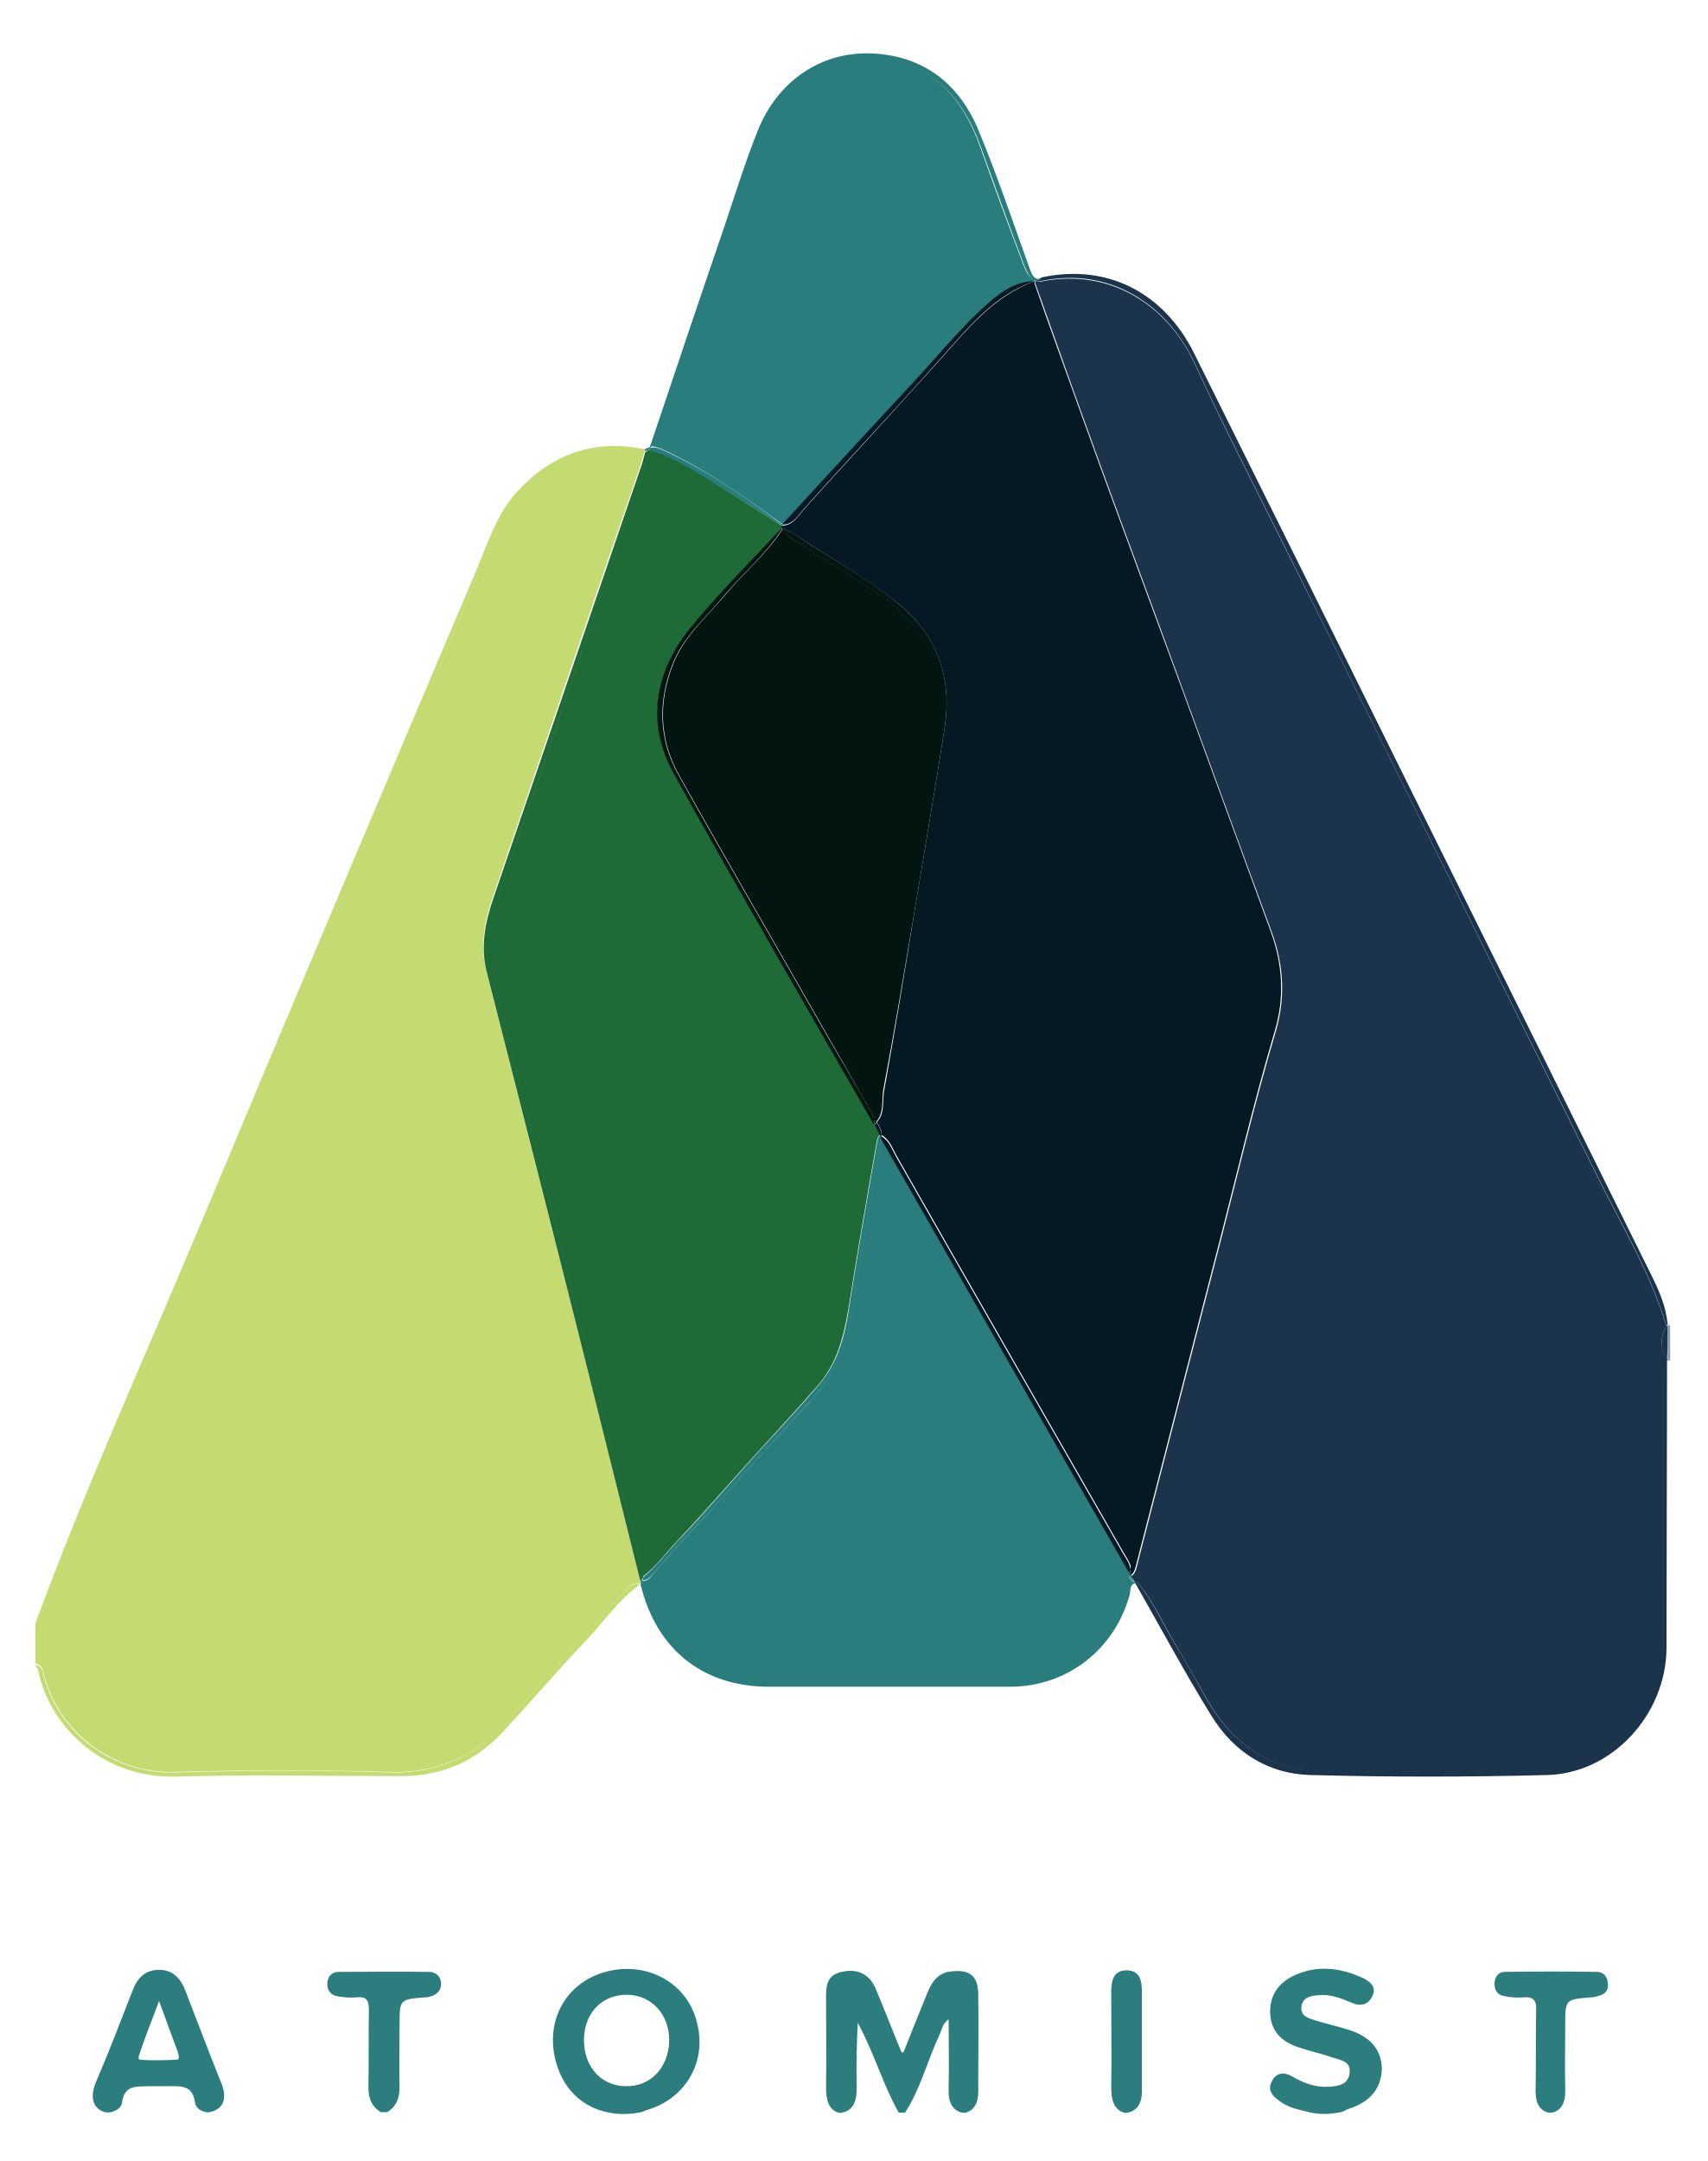
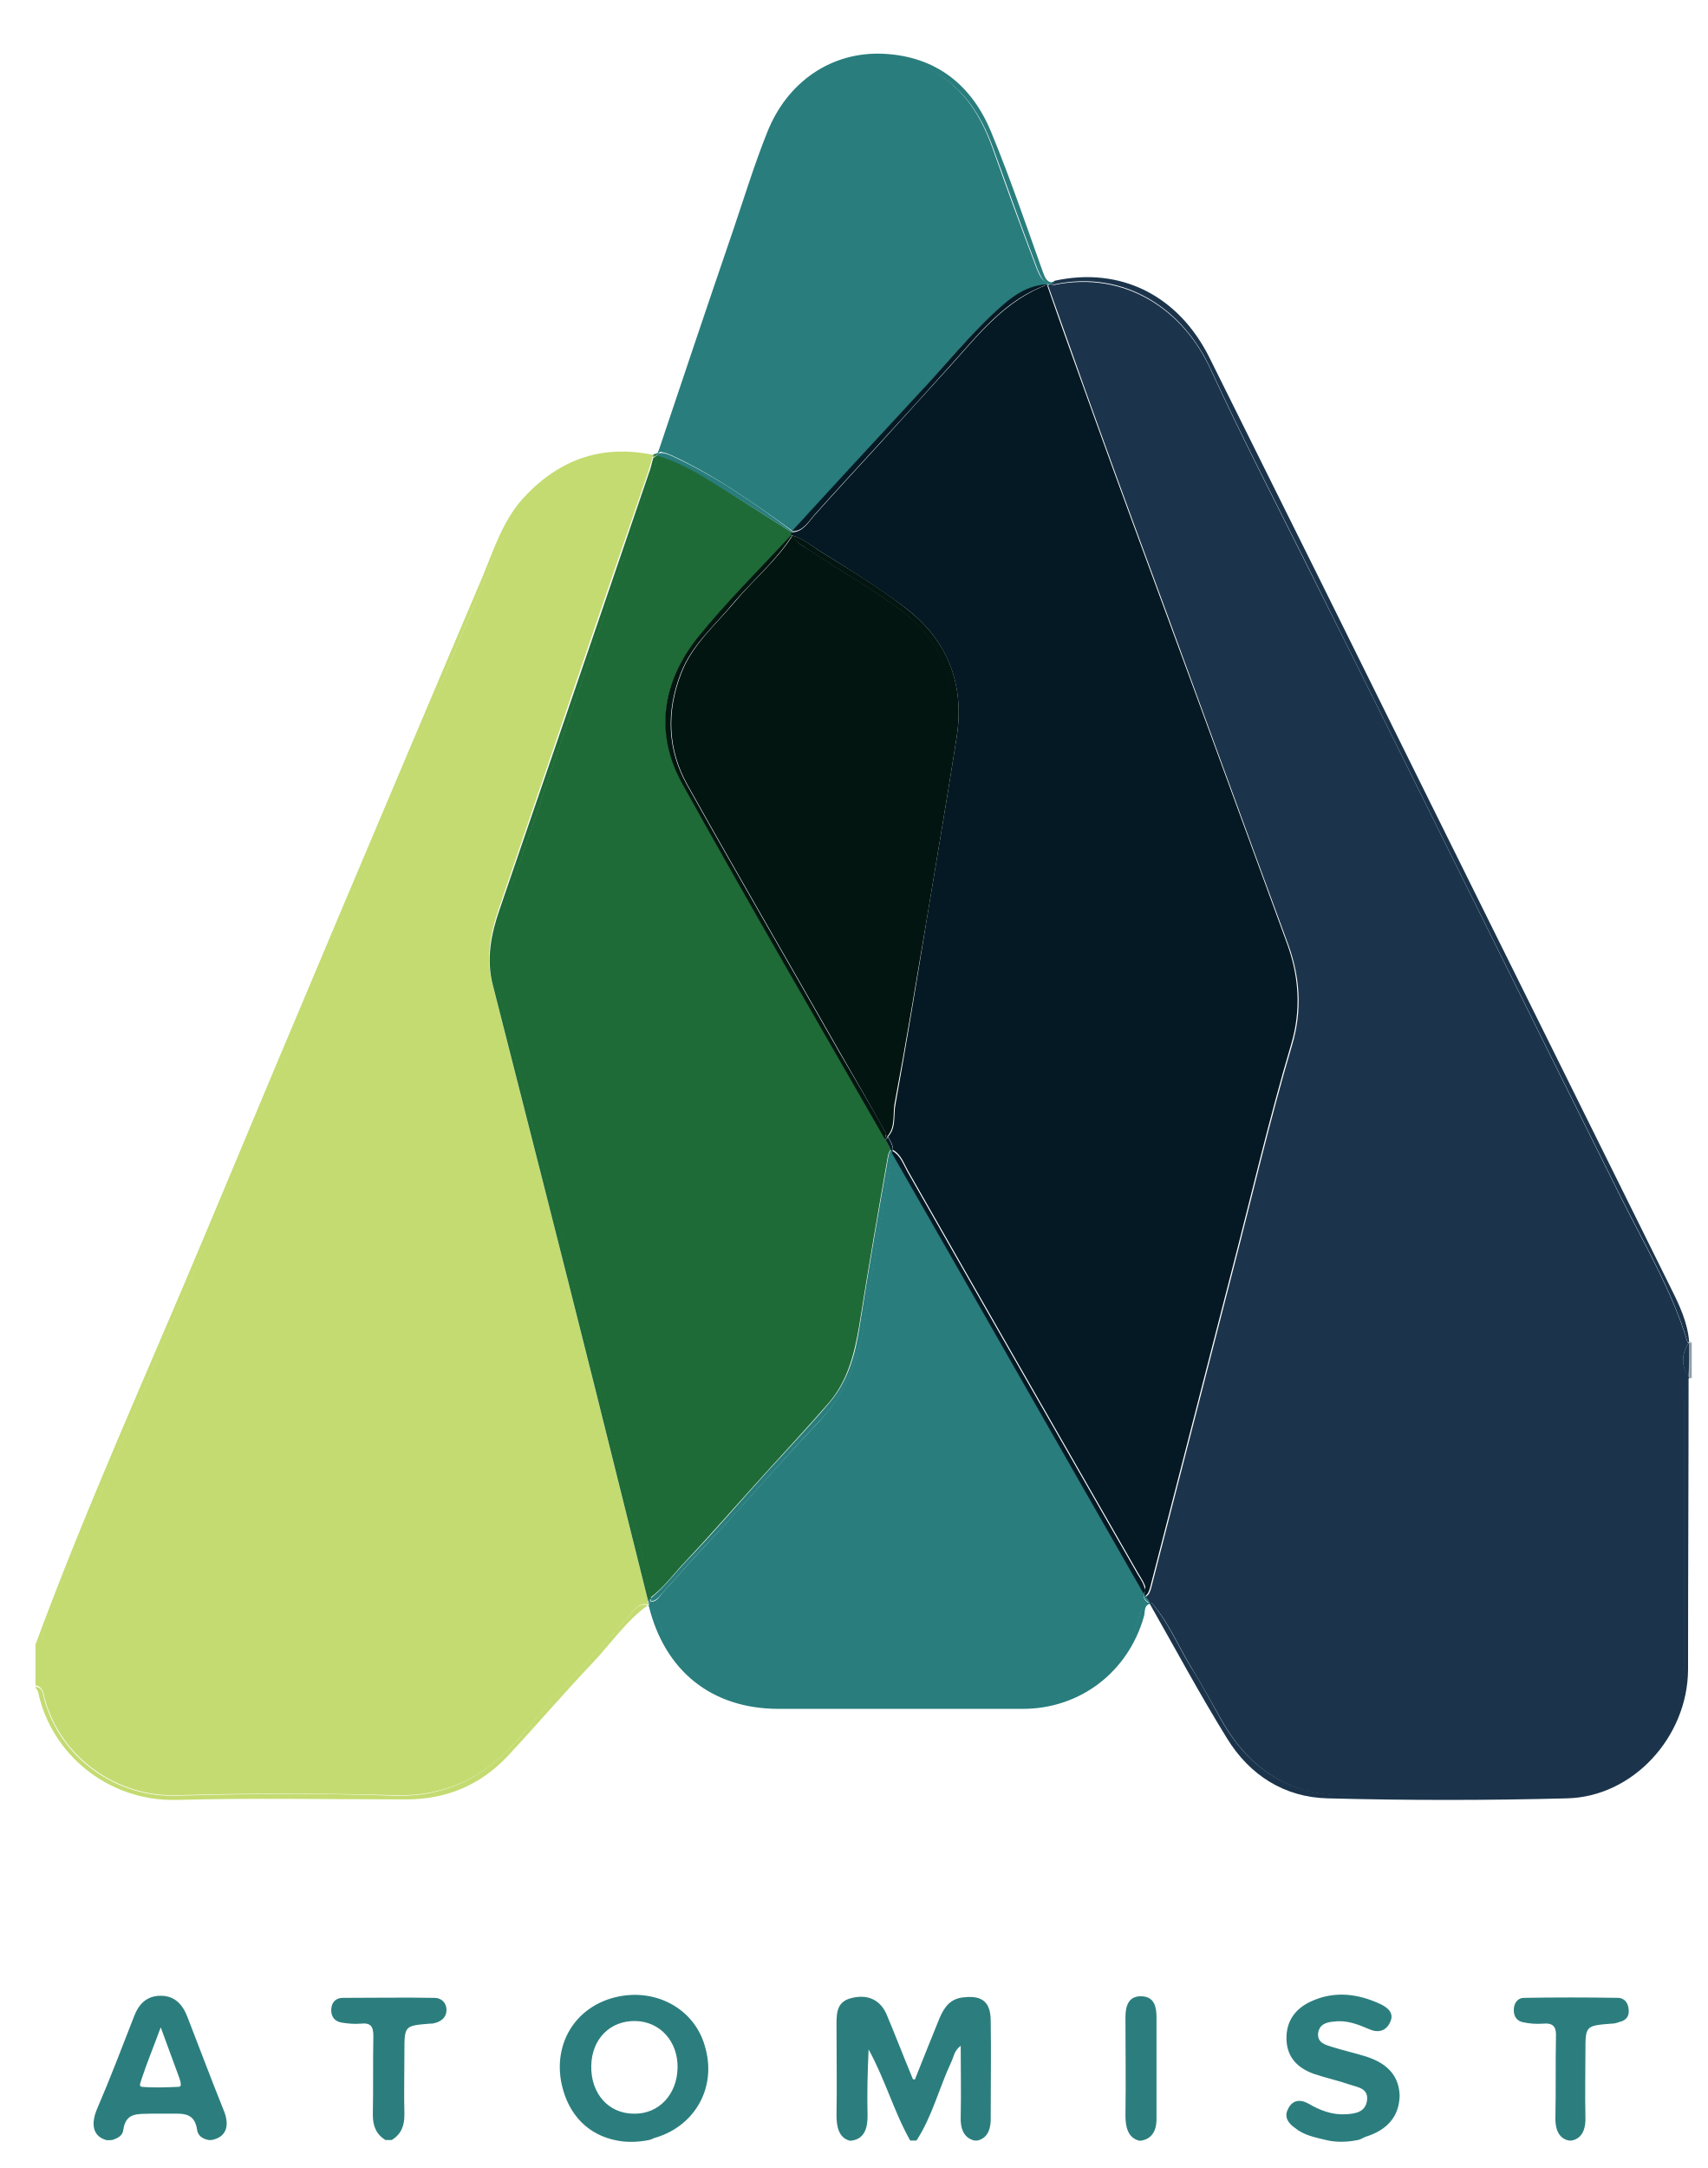
- <svg xmlns="http://www.w3.org/2000/svg" viewBox="1.68 4.00 328.64 416.00">
+ <svg xmlns="http://www.w3.org/2000/svg" viewBox="1.76 4.08 324.48 411.84">
  <style>.st369{fill:#c4db71}.st371{fill:#909ca8}.st372{fill:#1b344b}.st373{fill:#1f6b37}.st374{fill:#297d7d}.st375{fill:#041924}.st376{fill:#031510}</style>
  <path d="M10.3 326.9c3.2 11.4 14 18.6 25.2 18.2 13.7-.4 27.5-.4 41.2 0 10.2.3 17.8-3.8 24.1-11.3 6.6-7.8 13.8-15.1 20.6-22.9.9-1.1 1.9-2.5 3.6-2-.1-.3-.1-.7-.2-1-3.5-13.9-6.9-27.8-10.4-41.7-6.3-25.1-12.7-50.2-19.1-75.3-1.3-5-.3-9.7 1.3-14.4 9.4-27.6 18.8-55.2 28.3-82.7.3-1 .6-2 .9-3.1-4-.2-8-.6-12 .6-7 2.2-12.3 6.2-15.4 12.9C93.3 115 89 126.1 84.3 137c-12.8 30.3-25.5 60.6-38.3 90.9-11.5 27.4-23 54.8-34.6 82.2-.6 1.5-1.1 3.1-1.5 4.6-.2.7-.2 1.7-1.4 1.6v7.9c1.6.4 1.5 1.8 1.8 2.7z" class="st369" />
  <path d="M9.9 314.9c.4-1.6.9-3.1 1.5-4.6 11.6-27.4 23-54.8 34.6-82.2 12.8-30.3 25.5-60.6 38.3-90.9 4.6-11 9-22.1 14.1-32.8 3.2-6.7 8.5-10.7 15.4-12.9 4-1.2 8-.9 12-.6 0-.1.1-.3.1-.4-10-2.1-18.2 1-24.9 8.4-3.7 4.2-5.4 9.5-7.5 14.6-17.7 41.7-35.4 83.5-52.9 125.4-10.8 25.8-22.4 51.3-32.1 77.6 1.2.1 1.2-.9 1.4-1.6zM35.3 346c14.5-.4 29.1-.1 43.6-.1 7.7 0 14.1-2.7 19.3-8.2 5.5-5.9 10.8-12.1 16.4-18 3.4-3.6 6.2-7.8 10.3-10.7-1.8-.5-2.7 1-3.6 2-6.8 7.7-14 15-20.6 22.9-6.4 7.5-13.9 11.6-24.1 11.3-13.7-.5-27.5-.4-41.2 0-11.2.4-22-6.8-25.2-18.2-.3-1-.2-2.4-1.8-2.5.2.3.5.7.6 1 2.5 11.8 13.3 20.8 26.3 20.5z" class="st369" />
  <path fill="none" d="M36 399c-1.1-3-2.2-6-3.6-9.8-1.4 3.8-2.5 6.8-3.6 9.7-.2.5-.7 1.5 0 1.6 2.3.2 4.6.1 7 0 .6 0 .5-.8.4-1.2-.2-.1-.2-.2-.2-.3zm86.5-10.9c-4.8-.1-8.3 3.4-8.4 8.5-.1 5.3 3.2 9 8.1 9.1 4.7 0 8.2-3.6 8.3-8.7.1-5-3.3-8.8-8-8.9z" />
  <path fill="#2c7e7e" d="M190 388c0-3.6-1.6-4.9-5.1-4.5-2.5.2-3.7 1.8-4.6 3.9-1.5 3.7-3 7.4-4.7 11.7h-.1c-.1 0-.2 0-.3-.1-1.9-4.6-3.4-8.5-5-12.3-1.2-2.7-3.5-3.8-6.5-3.1-2.8.6-3 2.6-3 4.9 0 5.8.1 11.6 0 17.4 0 2.1.4 4.2 2.4 4.8.2.1.4 0 .6 0 2.4-.4 2.9-2.5 2.9-4.7-.1-4.2 0-8.3.2-12.6 3.1 5.6 4.8 11.8 7.9 17.3h1.2c3-4.6 4.3-10 6.6-14.9.5-1 .5-2.1 1.8-3.1 0 4.7.1 9.1 0 13.4-.1 2.2.5 4.1 2.6 4.6h.6c2.1-.5 2.6-2.5 2.5-4.7 0-6 .1-12 0-18zm-71.4-4.5c-7.6 1.9-11.8 8.9-10.1 16.6 1.3 5.8 5.1 9.6 10.5 10.6 2 .4 4.1.3 6.1-.1.5-.1.9-.4 1.4-.5 7.4-2.3 11.5-9.6 9.2-17.3-2-7.2-9.5-11.2-17.1-9.3zm3.6 22.1c-4.8 0-8.2-3.8-8.1-9.1.1-5.1 3.6-8.6 8.4-8.5 4.7.1 8.1 3.9 8 8.9-.1 5.1-3.6 8.8-8.3 8.7zm-84.8-18.3c-.9-2.4-2.4-4.1-5.1-4.1-2.7 0-4.2 1.6-5.1 4-2.3 5.9-4.5 11.7-7 17.5-1.1 2.6-1 5.1 1.7 5.9.4.1.8 0 1.2 0 1.2-.4 2-.9 2.1-2 .5-3.3 2.8-2.9 5.2-3H34c2.4 0 4.7-.3 5.2 3 .1 1.1 1 1.8 2.2 2h.6c3-.6 3.4-3 2.2-5.8-2.3-5.7-4.5-11.6-6.8-17.5zm-1.7 13.2c-2.3.1-4.7.2-7 0-.7-.1-.1-1.1 0-1.6 1-3 2.2-5.9 3.6-9.7 1.4 3.8 2.5 6.8 3.6 9.8 0 .1 0 .2.1.3.1.5.3 1.2-.3 1.2zm225.8-5.7c-2.2-.7-4.5-1.2-6.7-1.9-1.3-.4-2.7-.8-2.6-2.5.2-1.8 1.6-2.2 3.1-2.3 2.3-.3 4.4.5 6.5 1.4 1.7.8 3.3.5 4.1-1.3.8-1.7-.4-2.7-1.8-3.4-4.3-2-8.8-2.6-13.3-.5-3 1.4-4.7 3.8-4.6 7.2.1 3.4 2.1 5.4 5.1 6.5 2.3.8 4.7 1.3 7 2.1 1.5.5 3.5.7 3.2 3-.3 2.2-2.2 2.5-3.9 2.6-2.6.2-5-.7-7.2-2-1.6-.9-3.1-.7-3.9 1-.8 1.5 0 2.7 1.3 3.6 1.7 1.4 3.8 1.8 5.9 2.3 2 .5 4.1.4 6.1 0 .5-.1.9-.4 1.4-.6 4.2-1.3 6.4-3.9 6.5-7.8-.1-3.5-2-6-6.2-7.4zM84.3 383.6c-5.8-.1-11.6 0-17.4 0-1.3 0-2.1.8-2.2 2.1-.1 1.5.7 2.4 2 2.6 1.2.2 2.4.3 3.6.2 1.9-.2 2.4.5 2.4 2.4-.1 5 0 10-.1 14.9 0 2.1.6 3.7 2.4 4.8h1.2c1.8-1.1 2.4-2.7 2.4-4.8-.1-4 0-7.9 0-11.9 0-5 0-5 4.8-5.4.3 0 .6 0 .9-.1 1.3-.3 2.3-1.1 2.3-2.5 0-1.3-.9-2.3-2.3-2.3zm226.9 2.1c-.1-1.1-.7-2-1.9-2.1-6-.1-12-.1-18 0-1.1 0-1.8.9-1.9 2-.1 1.3.4 2.3 1.6 2.6 1.3.3 2.6.4 3.9.3 2.1-.2 2.6.7 2.5 2.6-.1 5 0 10-.1 14.9-.1 2.2.4 4.2 2.5 4.7h.6c2.1-.4 2.7-2.4 2.6-4.6-.1-4.1 0-8.1 0-12.2 0-5 0-5 4.9-5.4.5 0 1-.1 1.5-.3 1.4-.3 2-1.2 1.8-2.5zm-89.7 1.6c0-2-.4-3.9-2.8-4-2.5-.1-3.1 1.8-3.1 4 0 6.2.1 12.4 0 18.6 0 2.1.4 4.2 2.5 4.8.2.1.4 0 .6 0 2.2-.4 2.9-2.3 2.8-4.5v-18.9z" />
  <path d="M322.7 259.2v6.5c.2 0 .3 0 .5.1v-6.7c-.2.1-.3.2-.5.1z" class="st371" />
  <path d="M322.7 259v.2c.2 0 .3 0 .5-.1-.2-.1-.3-.1-.5-.1zm0 6.7v.2h.3l.3-.1c-.3-.1-.4-.1-.6-.1z" class="st371" />
  <path d="M322.6 259.2c-.1 0-.1-.1-.2-.1-2.9-9.7-8.1-18.4-12.6-27.4-20.2-40.5-40.1-81.1-60.4-121.6-5.9-11.8-12-23.6-17.5-35.6-5.3-11.8-16.6-19-29.8-16.3-.3 0-.6-.1-.9-.1-.1.1-.2.1-.3.2 3.2 8.9 6.3 17.8 9.5 26.6 4.5 12.5 9.1 24.9 13.7 37.4 7.5 20.4 14.9 40.8 22.4 61.1 2.3 6.3 2.7 12.6.8 19.1-4.3 14.5-7.7 29.2-11.5 43.8l-15.3 59.4c-.2.7-.4 1.4-1.1 1.7.3.4.6.8.8 1.2h.4c3.2 3.6 5 8.1 7.5 12.2 2 3.3 3.9 6.7 5.8 10.1 5.4 9.5 13.2 14.5 24.4 14.3 12.9-.3 25.9 0 38.8-.1 11 0 19.9-6.3 23.6-16.6.8-2.2 1.1-4.5 1.1-6.9v-51c0-1.5-.2-3.1.6-4.5l.3-.3c-1.5-2.2-1.5-4.4-.1-6.6z" class="st372" />
  <path d="M201.2 58c.3.1.6.1.9.1 13.2-2.8 24.5 4.5 29.8 16.3 5.5 12 11.6 23.8 17.5 35.6 20.2 40.5 40.2 81.1 60.4 121.6 4.5 9 9.7 17.7 12.6 27.4.1.1.1.1.2.1 0-.1.1-.1.1-.2-.3-3.6-1.8-6.8-3.4-10-15.6-31.5-31.2-62.9-46.8-94.4-13.6-27.5-27.2-54.9-40.9-82.4-5.9-11.9-16.9-17.4-29.4-14.7-.4.3-.7.4-1 .6zm121.1 208c-.8 1.4-.6 3-.6 4.5v51c0 2.4-.3 4.7-1.1 6.9-3.7 10.3-12.6 16.5-23.6 16.6-12.9 0-25.9-.2-38.8.1-11.2.2-19-4.8-24.4-14.3-1.9-3.4-3.7-6.8-5.8-10.1-2.5-4.1-4.3-8.6-7.5-12.2h-.4c0 .1.1.1.1.2 4.9 8.6 9.5 17.2 14.7 25.6 4.3 7 10.9 11.2 19.1 11.4 15.1.4 30.3.4 45.5 0 12.6-.3 22.9-11.7 23-24.4 0-18.5.1-37 .1-55.5 0 0 0-.1-.1-.1 0 .1-.1.2-.2.3z" class="st372" />
  <path d="M322.6 265.8s.1-.1 0 0c.1-2.2.1-4.4.1-6.6h-.1c-1.4 2.2-1.4 4.4 0 6.6zm.1-6.6v-.2c0 .1-.1.1 0 .2-.1 0 0 0 0 0z" class="st372" />
  <path d="M322.6 265.8s0 .1.1.1c0-.1 0-.1-.1-.1.1-.1 0 0 0 0z" class="st372" />
  <path d="M132 300.7c5.2-5.5 10.2-11.3 15.3-16.9 4-4.4 8.1-8.8 12-13.3 3.5-4.1 4.8-9.2 5.7-14.5 1.7-10.8 3.6-21.7 5.5-32.5.1-.4.3-.7.5-1.1-.3-.6-.7-1.2-1-1.9-12.9-22.6-26-45-38.6-67.7-5.2-9.5-3.8-19.2 3-27.6 5.5-6.8 11.9-13 17.8-19.5v-.5c-5.2-3.3-10.4-6.6-15.5-9.9-3.1-2-6.4-3.7-10-4.8-.2.2-.4.3-.6.4.6 1.2 0 2.3-.4 3.4-9.5 27.3-18.6 54.7-28.1 82-1.9 5.5-2.6 10.9-1 16.7 8.1 31.2 16 62.5 23.8 93.8 1.7 6.8 3.8 13.5 4.9 20.4v.4c2.7-2 4.5-4.6 6.7-6.9zm-5.3-210.3c-.1 0-.3-.1-.4-.1-.2 0-.3.1-.4.1.1.1.2.2.2.4.2-.1.4-.2.6-.4z" class="st373" />
  <path d="M125.4 307.2c-1.1-6.9-3.2-13.6-4.9-20.4-7.8-31.3-15.7-62.6-23.8-93.8-1.5-5.8-.8-11.3 1-16.7 9.4-27.3 18.6-54.7 28.1-82 .4-1.1 1-2.3.4-3.4-.1 0-.1.1-.2.1h-.1c-.3 1-.5 2.1-.9 3.1-9.4 27.6-18.9 55.2-28.3 82.7-1.6 4.6-2.6 9.4-1.3 14.4 6.4 25.1 12.8 50.2 19.1 75.3 3.5 13.9 6.9 27.8 10.4 41.7.2-.1.4-.3.6-.4-.1-.4-.1-.5-.1-.6zm.7-216.4c-.1-.1-.1-.2-.2-.4 0 .1-.1.3-.1.4h.1c.1.1.1 0 .2 0z" class="st373" />
  <path d="M129.2 90.5c8.3 3.8 15.7 9.1 23.1 14.4v.1c7.9-8.5 15.7-17.1 23.6-25.6 5.4-5.8 10.3-12.1 16.3-17.2 2.4-2.1 5.1-3.8 8.4-4l.3-.3c-1.2-.5-1.7-1.6-2.2-2.9-2.9-7.6-5.7-15.3-8.4-22.9-2.4-6.7-6.1-12.2-12.7-15.3-11.6-5.4-24.8 0-29.6 12.2-4.4 11.2-8.1 22.6-11.8 34-2.7 8.4-5.9 16.7-8.6 25.1-.2.6-.4 1.3-.8 1.8.9 0 1.7.3 2.4.6z" class="st374" />
  <path d="M127 90.1c.4-.6.6-1.2.8-1.8 2.6-8.4 5.8-16.7 8.6-25.1 3.7-11.4 7.4-22.8 11.8-34 4.8-12.3 18-17.6 29.6-12.2 6.6 3.1 10.3 8.6 12.7 15.3 2.8 7.7 5.5 15.3 8.4 22.9.5 1.2 1 2.4 2.2 2.9.4-.2.8-.2 1.2-.4-1.6.3-2-.9-2.4-2-3.2-8.9-6.2-17.8-9.8-26.5-3.7-9-10.5-14.4-20.4-14.9-9.9-.5-18.4 5.3-22.2 15-2.4 6-4.3 12.2-6.4 18.4-4.9 14.3-9.7 28.6-14.5 42.9-.1-.4.1-.5.4-.5z" class="st374" />
  <path d="M200.7 58.2h.2c.1-.1.2-.1.3-.2-.1 0-.2-.1-.2-.1l-.3.3z" class="st374" />
  <path d="M201 57.9c.1 0 .2.1.2.1.3-.2.6-.3.9-.5-.3.2-.8.2-1.1.4zm-48.8 47.3l.1-.1v-.1c-7.3-5.4-14.7-10.6-23.1-14.4-.7-.3-1.5-.6-2.3-.4-.1.1-.2.3-.3.4 3.6 1.1 6.8 2.8 10 4.8 5.2 3.2 10.4 6.5 15.6 9.8zm-25.5-14.8c.1-.1.2-.3.3-.4-.2.1-.4.1-.7.3.1.1.3.1.4.1zM219.2 307v-.1c-16-27.9-31.9-55.9-47.9-83.8-1.9 11-3.8 22-5.5 33-1.1 6.9-3.6 12.9-8.4 18-7.4 7.8-14.5 16-21.9 23.9-2.7 2.8-5.2 5.8-7.8 8.6-.7.8-1.2 1.9-2.4 1.7l-.3.9c.1 0 .3.1.4.1 1.3 1.8 1.7 3.9 2.7 5.8 4.5 8.3 11.3 12.9 20.9 12.9h46.7c10.6 0 19-6.2 22.3-16.2.4-1.2.5-2.8 2.1-3.1-.6-.5-1.2-.8-.9-1.7z" class="st374" />
  <path d="M220.1 308.5c-1.6.3-1.7 1.9-2.1 3.1-3.4 10.1-11.7 16.2-22.3 16.2H149c-9.6 0-16.4-4.6-20.9-12.9-1-1.9-1.4-4-2.7-5.8-.1-.1-.3-.1-.4-.1 3 12.5 12 19.7 24.7 19.7h46.4c10.9 0 20-7 23-17.5.3-.9-.1-2.2 1.3-2.5-.1-.1-.2-.1-.3-.2z" class="st374" />
  <path d="M125.4 308.1c-.2 0-.3-.1-.5-.1.1.3.1.7.2 1l.3-.9zm-.4.9zm94.2-2.1v.1c-.2.9.4 1.2 1 1.6h.1c-.3-.4-.6-.8-.8-1.2-.1-.3-.2-.4-.3-.5z" class="st374" />
  <path d="M220.3 308.5h-.1c.1.1.2.1.3.2-.1-.1-.2-.1-.2-.2zm-92.5-2c2.6-2.8 5.1-5.8 7.8-8.6 7.4-7.8 14.4-16 21.9-23.9 4.8-5 7.3-11.1 8.4-18 1.7-11 3.6-22 5.5-33l-.3-.6c-.2.4-.4.7-.5 1.1-1.9 10.8-3.8 21.6-5.5 32.5-.8 5.3-2.2 10.4-5.7 14.5-3.9 4.6-8 8.9-12 13.3-5.1 5.6-10 11.4-15.3 16.9-2.2 2.3-4.1 4.9-6.6 6.9 0 .2 0 .4-.1.6 1.1.1 1.7-1 2.4-1.7zm-2.4 1.1c-.2.1-.4.3-.6.4.2.1.3.1.5.1.1-.1.1-.3.1-.5z" class="st374" />
  <path d="M182.6 73.3c-4.6 5.1-9.3 10.2-13.9 15.3-4.1 4.5-8.2 8.9-12.3 13.5-1.1 1.3-2.1 3-4.1 3.1v.6c2.1.6 3.8 2.1 5.6 3.2 5.5 3.4 11.1 6.9 16.2 10.8 7.9 6.2 11 14.6 9.4 24.5-1.8 11.6-3.8 23.1-5.7 34.7-1.9 11.7-3.8 23.3-5.9 34.9-.4 2 .2 4.4-1.4 6.1.4.8 1 1.6.9 2.5 1.6.9 2.1 2.6 2.9 4 14.5 25.5 29.1 50.9 43.7 76.4.6 1 1.3 2 1.5 3.1 1.8-5.9 3.2-11.8 4.7-17.8 6.8-26.6 13.8-53.2 20.5-79.8.4-1.7.9-3.3 1.5-5 2.4-7 1.9-13.9-.7-20.9-8.3-22.3-16.3-44.7-24.5-67.1-6.5-17.9-13.1-35.7-19.5-53.6-.4-1.1-1.1-2.2-.7-3.5 0-.1 0-.1.1-.2-8.1 3-13 9.3-18.3 15.2z" class="st375" />
  <path d="M200.6 58.3c0 .1-.1.1-.1.2-.3 1.3.3 2.4.7 3.5 6.5 17.9 13 35.8 19.5 53.6 8.2 22.4 16.2 44.8 24.5 67.1 2.6 7 3.1 13.8.7 20.9-.6 1.6-1.1 3.3-1.5 5-6.7 26.6-13.7 53.2-20.5 79.8-1.5 5.9-2.9 11.9-4.7 17.8.1.4.1.7 0 1.1.7-.3.9-1 1.1-1.7l15.3-59.4c3.8-14.6 7.2-29.3 11.5-43.8 1.9-6.4 1.5-12.8-.8-19.1-7.5-20.4-14.9-40.8-22.4-61.1-4.6-12.5-9.2-24.9-13.7-37.4-3.2-8.9-6.4-17.7-9.5-26.6.1 0 0 .1-.1.1zm-29.2 164.3c0-1-.5-1.7-.9-2.5-.1.2-.3.3-.5.5.3.6.7 1.2 1 1.9.1 0 .2.1.4.1zm-19.1-117.4h-.2v.5c.1 0 .1 0 .2.1.1-.2.1-.4 0-.6zm4.1-3.2c4-4.5 8.2-9 12.3-13.5 4.7-5.1 9.3-10.2 13.9-15.3 5.3-5.9 10.2-12.2 18-15v-.1c-3.4.2-6 1.9-8.4 4-6 5.2-10.9 11.5-16.3 17.2-7.9 8.5-15.8 17.1-23.6 25.6v.1c2 0 3-1.7 4.1-3z" class="st375" />
  <path d="M200.7 58.2s0 .1 0 0c0 .1.1 0 .2 0h-.2zm-48.4 47v-.1l-.1.1h.1zm65.6 197.9c-14.6-25.5-29.2-50.9-43.7-76.4-.8-1.4-1.3-3.1-2.9-4 0 .1 0 .3-.1.4 16 27.9 31.9 55.9 47.9 83.8.1-.2.1-.5.2-.7-.1-1.2-.8-2.1-1.4-3.1zm1.5 3.1c-.1.2-.1.5-.2.7.1.1.2.3.2.4.1-.4.1-.8 0-1.1z" class="st375" />
  <path d="M171 222.4l.3.6c0-.1 0-.3.1-.4-.2 0-.3-.1-.4-.2z" class="st375" />
  <path d="M172.7 119.8c-5.2-3.9-10.9-7.1-16.3-10.7-1.4-1-3.1-1.6-4.1-3.2-3 4.7-7.4 8.3-10.9 12.5-3.6 4.3-8.1 8.1-10.2 13.6-2.8 7.2-2.6 14.4 1.2 21.2 9.5 17 19.3 33.8 28.9 50.7 3 5.2 6 10.4 8.9 15.7 4.3-25 8.4-50 12.5-75.1 1.6-10.2-1.7-18.5-10-24.7z" class="st376" />
  <path d="M161.2 203.9c-9.6-16.9-19.4-33.7-28.9-50.7-3.8-6.8-4-14-1.2-21.2 2.1-5.5 6.6-9.2 10.2-13.6 3.6-4.2 7.9-7.8 10.9-12.5 0-.1-.1-.1-.1-.2-6 6.5-12.3 12.7-17.8 19.5-6.7 8.4-8.2 18.1-3 27.6 12.6 22.7 25.7 45.2 38.6 67.7.1-.4.1-.7.2-1.1-2.8-5.2-5.9-10.3-8.9-15.5z" class="st376" />
  <path d="M177.8 179c1.9-11.6 3.9-23.1 5.7-34.7 1.6-10-1.5-18.3-9.4-24.5-5.1-4-10.7-7.4-16.2-10.8-1.8-1.1-3.4-2.6-5.6-3.2 0 0 0 .1-.1.1 1 1.5 2.7 2.2 4.1 3.2 5.4 3.6 11.1 6.8 16.3 10.7 8.3 6.2 11.6 14.5 9.9 24.6-4.1 25-8.2 50.1-12.5 75.1.1.2.2.4.3.5 1.6-1.7 1.1-4.1 1.4-6.1 2.2-11.6 4.1-23.2 6.1-34.9z" class="st376" />
  <path d="M170.4 220.1l-.3-.6c-.1.4-.1.7-.2 1.1.2-.2.4-.3.5-.5zm-18.1-114.3c-.1-.1-.1-.1-.2-.1.1.1.1.1.2.1 0 .1 0 0 0 0z" class="st376" />
</svg>
